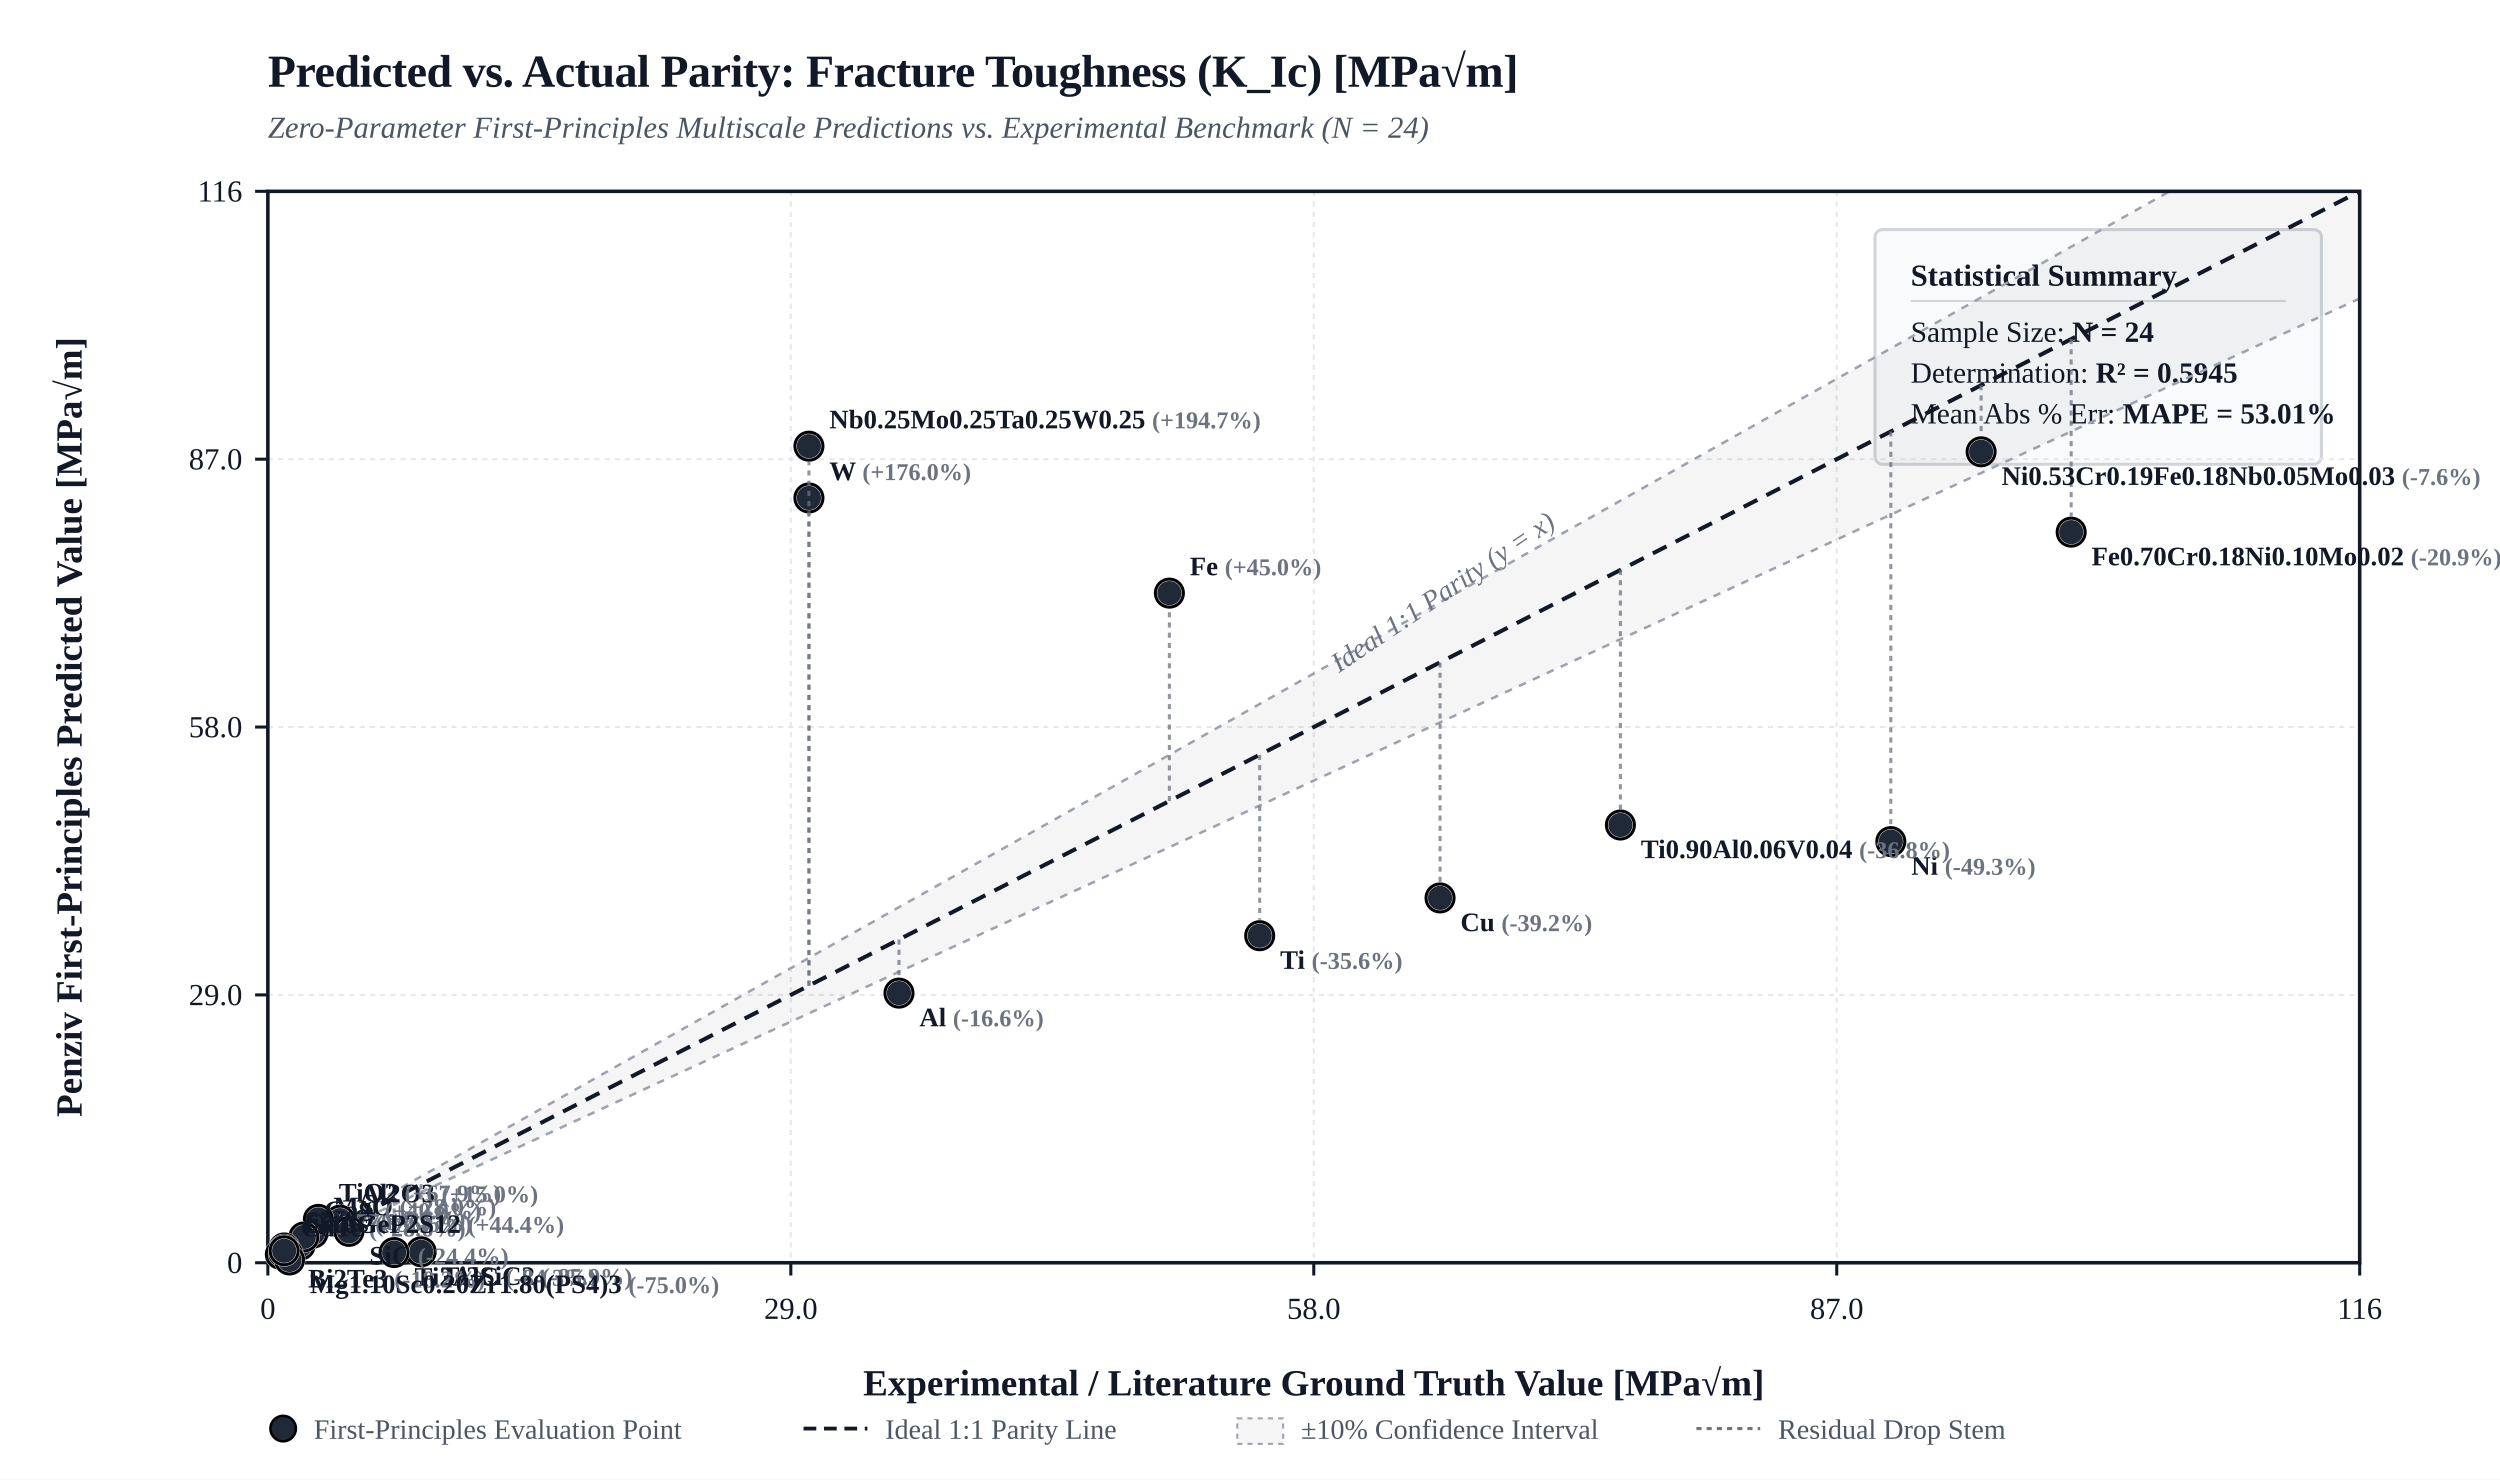
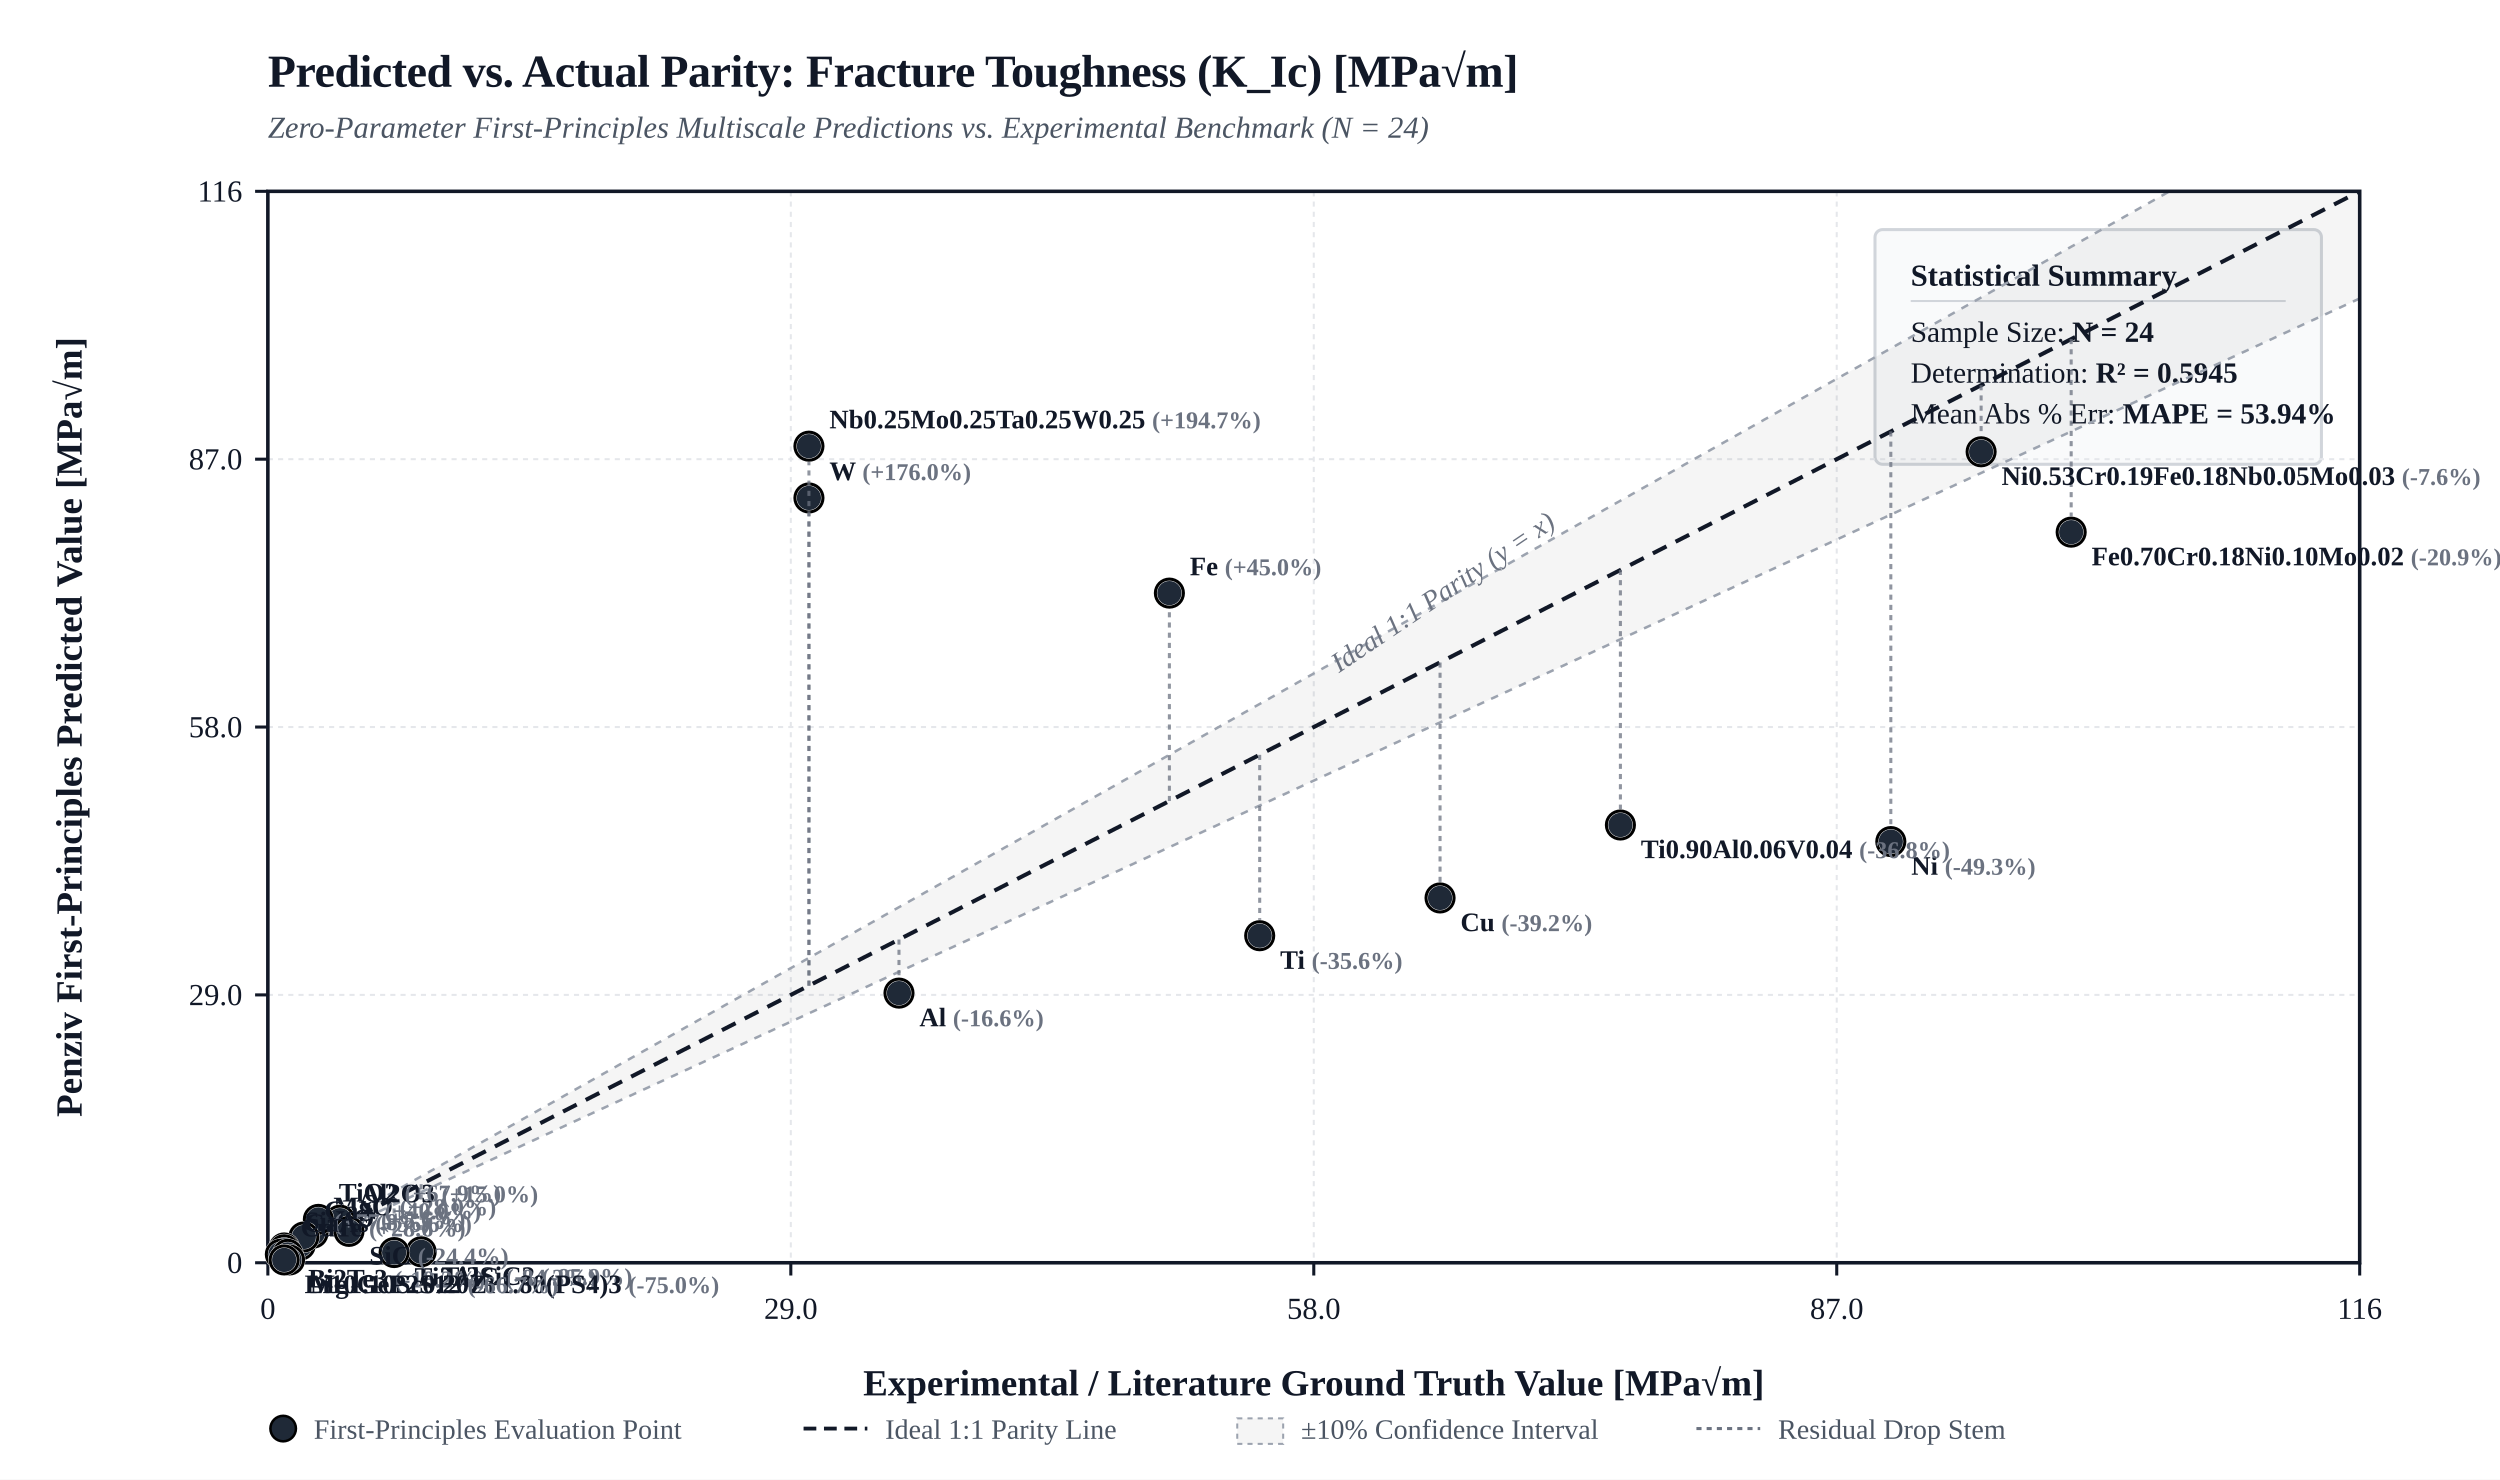
<svg xmlns="http://www.w3.org/2000/svg" viewBox="0 0 980 580" width="100%" height="auto" style="background-color: #FFFFFF; border: 1px solid #E5E7EB; border-radius: 4px; font-family: 'Times New Roman', Times, 'DejaVu Serif', 'TeX Gyre Termes', Georgia, serif;">
  <defs>
    <clipPath id="plotClip">
      <rect x="105" y="75" width="820" height="420" />
    </clipPath>
  </defs>
  <rect x="0" y="0" width="980" height="580" fill="#FFFFFF" />
  <text x="105" y="34" fill="#111827" font-size="18" font-weight="bold" letter-spacing="-0.01em">Predicted vs. Actual Parity: Fracture Toughness (K_Ic) [MPa√m]</text>
  <text x="105" y="54" fill="#4B5563" font-size="12" font-style="italic">Zero-Parameter First-Principles Multiscale Predictions vs. Experimental Benchmark (N = 24)</text>
  <g transform="translate(735, 90)">
    <rect width="175" height="92" rx="3" fill="#F9FAFB" stroke="#D1D5DB" stroke-width="1.2" />
    <text x="14" y="22" fill="#111827" font-size="12" font-weight="bold">Statistical Summary</text>
    <line x1="14" y1="28" x2="161" y2="28" stroke="#D1D5DB" stroke-width="0.8" />
    <text x="14" y="44" fill="#111827" font-size="11.5">Sample Size: <tspan font-weight="bold">N = 24</tspan>
    </text>
    <text x="14" y="60" fill="#111827" font-size="11.5">Determination: <tspan font-weight="bold">R² = 0.5945</tspan>
    </text>
-     <text x="14" y="76" fill="#111827" font-size="11.5">Mean Abs % Err: <tspan font-weight="bold">MAPE = 53.01%</tspan>
+     <text x="14" y="76" fill="#111827" font-size="11.5">Mean Abs % Err: <tspan font-weight="bold">MAPE = 53.94%</tspan>
    </text>
  </g>
  <line x1="105.0" y1="75" x2="105.0" y2="495" stroke="#E5E7EB" stroke-width="0.8" stroke-dasharray="2,2" />
  <line x1="105" y1="495.0" x2="925" y2="495.0" stroke="#E5E7EB" stroke-width="0.8" stroke-dasharray="2,2" />
  <line x1="100" y1="495.0" x2="105" y2="495.0" stroke="#111827" stroke-width="1.2" />
  <text x="95" y="499.0" fill="#111827" font-size="12" font-weight="500" text-anchor="end">0</text>
  <line x1="105.0" y1="495" x2="105.0" y2="500" stroke="#111827" stroke-width="1.2" />
  <text x="105.0" y="517.0" fill="#111827" font-size="12" font-weight="500" text-anchor="middle">0</text>
  <line x1="310.0" y1="75" x2="310.0" y2="495" stroke="#E5E7EB" stroke-width="0.8" stroke-dasharray="2,2" />
  <line x1="105" y1="390.0" x2="925" y2="390.0" stroke="#E5E7EB" stroke-width="0.8" stroke-dasharray="2,2" />
  <line x1="100" y1="390.0" x2="105" y2="390.0" stroke="#111827" stroke-width="1.2" />
  <text x="95" y="394.0" fill="#111827" font-size="12" font-weight="500" text-anchor="end">29.0</text>
  <line x1="310.0" y1="495" x2="310.0" y2="500" stroke="#111827" stroke-width="1.2" />
  <text x="310.0" y="517.0" fill="#111827" font-size="12" font-weight="500" text-anchor="middle">29.0</text>
  <line x1="515.0" y1="75" x2="515.0" y2="495" stroke="#E5E7EB" stroke-width="0.8" stroke-dasharray="2,2" />
  <line x1="105" y1="285.0" x2="925" y2="285.0" stroke="#E5E7EB" stroke-width="0.8" stroke-dasharray="2,2" />
  <line x1="100" y1="285.0" x2="105" y2="285.0" stroke="#111827" stroke-width="1.2" />
  <text x="95" y="289.0" fill="#111827" font-size="12" font-weight="500" text-anchor="end">58.0</text>
  <line x1="515.0" y1="495" x2="515.0" y2="500" stroke="#111827" stroke-width="1.2" />
  <text x="515.0" y="517.0" fill="#111827" font-size="12" font-weight="500" text-anchor="middle">58.0</text>
  <line x1="720.0" y1="75" x2="720.0" y2="495" stroke="#E5E7EB" stroke-width="0.8" stroke-dasharray="2,2" />
  <line x1="105" y1="180.0" x2="925" y2="180.0" stroke="#E5E7EB" stroke-width="0.8" stroke-dasharray="2,2" />
  <line x1="100" y1="180.0" x2="105" y2="180.0" stroke="#111827" stroke-width="1.2" />
  <text x="95" y="184.0" fill="#111827" font-size="12" font-weight="500" text-anchor="end">87.0</text>
  <line x1="720.0" y1="495" x2="720.0" y2="500" stroke="#111827" stroke-width="1.2" />
  <text x="720.0" y="517.0" fill="#111827" font-size="12" font-weight="500" text-anchor="middle">87.0</text>
  <line x1="925.0" y1="75" x2="925.0" y2="495" stroke="#E5E7EB" stroke-width="0.8" stroke-dasharray="2,2" />
  <line x1="105" y1="75.0" x2="925" y2="75.0" stroke="#E5E7EB" stroke-width="0.8" stroke-dasharray="2,2" />
  <line x1="100" y1="75.0" x2="105" y2="75.0" stroke="#111827" stroke-width="1.2" />
  <text x="95" y="79.0" fill="#111827" font-size="12" font-weight="500" text-anchor="end">116</text>
  <line x1="925.0" y1="495" x2="925.0" y2="500" stroke="#111827" stroke-width="1.2" />
  <text x="925.0" y="517.0" fill="#111827" font-size="12" font-weight="500" text-anchor="middle">116</text>
  <polygon points="105.0,495.0 925.0,33.0 925.0,117.0 105.0,495.0" fill="rgba(0, 0, 0, 0.04)" clip-path="url(#plotClip)" />
  <line x1="105.0" y1="495.0" x2="925.0" y2="33.0" stroke="#9CA3AF" stroke-width="1.0" stroke-dasharray="3,3" clip-path="url(#plotClip)" />
  <line x1="105.0" y1="495.0" x2="925.0" y2="117.0" stroke="#9CA3AF" stroke-width="1.0" stroke-dasharray="3,3" clip-path="url(#plotClip)" />
  <line x1="105.0" y1="495.0" x2="925.0" y2="75.0" stroke="#111827" stroke-width="1.6" stroke-dasharray="6,4" clip-path="url(#plotClip)" />
  <text x="535.0" y="273.0" fill="#6B7280" font-size="11" font-style="italic" transform="rotate(-34 515.0 285.0)">Ideal 1:1 Parity (y = x)</text>
  <rect x="105" y="75" width="820" height="420" fill="none" stroke="#111827" stroke-width="1.4" />
  <text x="515.0" y="547.0" fill="#111827" font-size="14.5" font-weight="bold" text-anchor="middle">Experimental / Literature Ground Truth Value [MPa√m]</text>
  <text x="32" y="285.0" fill="#111827" font-size="14.5" font-weight="bold" text-anchor="middle" transform="rotate(-90 32 285.0)">Penziv First-Principles Predicted Value [MPa√m]</text>
  <line x1="564.5" y1="259.7" x2="564.5" y2="352.0" stroke="#6B7280" stroke-width="1.2" stroke-dasharray="2,2" opacity="0.75" clip-path="url(#plotClip)" />
  <circle cx="564.5" cy="352.0" r="5.5" fill="#1F2937" stroke="#FFFFFF" stroke-width="1.5" />
  <circle cx="564.5" cy="352.0" r="5.5" fill="none" stroke="#000000" stroke-width="1.2" />
  <text x="572.5" y="365.0" fill="#111827" font-size="10.5" font-weight="600" text-anchor="start">Cu <tspan fill="#6B7280" font-size="9.5">(-39.2%)</tspan>
  </text>
  <line x1="352.4" y1="368.3" x2="352.4" y2="389.3" stroke="#6B7280" stroke-width="1.2" stroke-dasharray="2,2" opacity="0.75" clip-path="url(#plotClip)" />
  <circle cx="352.4" cy="389.3" r="5.5" fill="#1F2937" stroke="#FFFFFF" stroke-width="1.5" />
  <circle cx="352.4" cy="389.3" r="5.5" fill="none" stroke="#000000" stroke-width="1.2" />
  <text x="360.4" y="402.3" fill="#111827" font-size="10.5" font-weight="600" text-anchor="start">Al <tspan fill="#6B7280" font-size="9.5">(-16.6%)</tspan>
  </text>
  <line x1="741.2" y1="169.1" x2="741.2" y2="329.9" stroke="#6B7280" stroke-width="1.2" stroke-dasharray="2,2" opacity="0.75" clip-path="url(#plotClip)" />
  <circle cx="741.2" cy="329.9" r="5.5" fill="#1F2937" stroke="#FFFFFF" stroke-width="1.5" />
  <circle cx="741.2" cy="329.9" r="5.5" fill="none" stroke="#000000" stroke-width="1.2" />
  <text x="749.2" y="342.9" fill="#111827" font-size="10.5" font-weight="600" text-anchor="start">Ni <tspan fill="#6B7280" font-size="9.5">(-49.3%)</tspan>
  </text>
  <line x1="493.8" y1="295.9" x2="493.8" y2="366.8" stroke="#6B7280" stroke-width="1.2" stroke-dasharray="2,2" opacity="0.75" clip-path="url(#plotClip)" />
  <circle cx="493.8" cy="366.8" r="5.5" fill="#1F2937" stroke="#FFFFFF" stroke-width="1.5" />
  <circle cx="493.8" cy="366.8" r="5.5" fill="none" stroke="#000000" stroke-width="1.2" />
  <text x="501.8" y="379.8" fill="#111827" font-size="10.5" font-weight="600" text-anchor="start">Ti <tspan fill="#6B7280" font-size="9.5">(-35.6%)</tspan>
  </text>
  <line x1="317.1" y1="386.4" x2="317.1" y2="195.2" stroke="#6B7280" stroke-width="1.2" stroke-dasharray="2,2" opacity="0.75" clip-path="url(#plotClip)" />
  <circle cx="317.1" cy="195.2" r="5.5" fill="#1F2937" stroke="#FFFFFF" stroke-width="1.5" />
  <circle cx="317.1" cy="195.2" r="5.5" fill="none" stroke="#000000" stroke-width="1.2" />
  <text x="325.1" y="188.2" fill="#111827" font-size="10.5" font-weight="600" text-anchor="start">W <tspan fill="#6B7280" font-size="9.5">(+176.0%)</tspan>
  </text>
  <line x1="458.4" y1="314.0" x2="458.4" y2="232.5" stroke="#6B7280" stroke-width="1.2" stroke-dasharray="2,2" opacity="0.75" clip-path="url(#plotClip)" />
  <circle cx="458.4" cy="232.5" r="5.5" fill="#1F2937" stroke="#FFFFFF" stroke-width="1.5" />
  <circle cx="458.4" cy="232.5" r="5.5" fill="none" stroke="#000000" stroke-width="1.2" />
  <text x="466.4" y="225.5" fill="#111827" font-size="10.5" font-weight="600" text-anchor="start">Fe <tspan fill="#6B7280" font-size="9.5">(+45.0%)</tspan>
  </text>
  <line x1="811.9" y1="132.9" x2="811.9" y2="208.6" stroke="#6B7280" stroke-width="1.2" stroke-dasharray="2,2" opacity="0.75" clip-path="url(#plotClip)" />
  <circle cx="811.9" cy="208.6" r="5.5" fill="#1F2937" stroke="#FFFFFF" stroke-width="1.5" />
  <circle cx="811.9" cy="208.6" r="5.5" fill="none" stroke="#000000" stroke-width="1.2" />
  <text x="819.9" y="221.6" fill="#111827" font-size="10.5" font-weight="600" text-anchor="start">Fe0.70Cr0.18Ni0.10Mo0.02 <tspan fill="#6B7280" font-size="9.5">(-20.9%)</tspan>
  </text>
  <line x1="776.6" y1="151.0" x2="776.6" y2="177.1" stroke="#6B7280" stroke-width="1.2" stroke-dasharray="2,2" opacity="0.75" clip-path="url(#plotClip)" />
  <circle cx="776.6" cy="177.1" r="5.5" fill="#1F2937" stroke="#FFFFFF" stroke-width="1.5" />
  <circle cx="776.6" cy="177.1" r="5.5" fill="none" stroke="#000000" stroke-width="1.2" />
  <text x="784.6" y="190.1" fill="#111827" font-size="10.5" font-weight="600" text-anchor="start">Ni0.53Cr0.19Fe0.18Nb0.05Mo0.03 <tspan fill="#6B7280" font-size="9.5">(-7.6%)</tspan>
  </text>
  <line x1="635.2" y1="223.4" x2="635.2" y2="323.4" stroke="#6B7280" stroke-width="1.2" stroke-dasharray="2,2" opacity="0.75" clip-path="url(#plotClip)" />
  <circle cx="635.2" cy="323.4" r="5.5" fill="#1F2937" stroke="#FFFFFF" stroke-width="1.5" />
  <circle cx="635.2" cy="323.4" r="5.5" fill="none" stroke="#000000" stroke-width="1.2" />
  <text x="643.2" y="336.4" fill="#111827" font-size="10.5" font-weight="600" text-anchor="start">Ti0.90Al0.06V0.04 <tspan fill="#6B7280" font-size="9.5">(-36.8%)</tspan>
  </text>
  <line x1="317.1" y1="386.4" x2="317.1" y2="174.9" stroke="#6B7280" stroke-width="1.2" stroke-dasharray="2,2" opacity="0.75" clip-path="url(#plotClip)" />
  <circle cx="317.1" cy="174.9" r="5.5" fill="#1F2937" stroke="#FFFFFF" stroke-width="1.5" />
  <circle cx="317.1" cy="174.9" r="5.5" fill="none" stroke="#000000" stroke-width="1.2" />
  <text x="325.1" y="167.9" fill="#111827" font-size="10.5" font-weight="600" text-anchor="start">Nb0.25Mo0.25Ta0.25W0.25 <tspan fill="#6B7280" font-size="9.5">(+194.7%)</tspan>
  </text>
  <line x1="165.1" y1="464.2" x2="165.1" y2="490.7" stroke="#6B7280" stroke-width="1.2" stroke-dasharray="2,2" opacity="0.75" clip-path="url(#plotClip)" />
  <circle cx="165.1" cy="490.7" r="5.5" fill="#1F2937" stroke="#FFFFFF" stroke-width="1.5" />
  <circle cx="165.1" cy="490.7" r="5.5" fill="none" stroke="#000000" stroke-width="1.2" />
  <text x="173.1" y="503.7" fill="#111827" font-size="10.5" font-weight="600" text-anchor="start">Ti3SiC2 <tspan fill="#6B7280" font-size="9.5">(-85.9%)</tspan>
  </text>
  <line x1="154.5" y1="469.7" x2="154.5" y2="491.0" stroke="#6B7280" stroke-width="1.2" stroke-dasharray="2,2" opacity="0.75" clip-path="url(#plotClip)" />
  <circle cx="154.5" cy="491.0" r="5.5" fill="#1F2937" stroke="#FFFFFF" stroke-width="1.5" />
  <circle cx="154.5" cy="491.0" r="5.5" fill="none" stroke="#000000" stroke-width="1.2" />
  <text x="162.5" y="504.0" fill="#111827" font-size="10.5" font-weight="600" text-anchor="start">Ti2AlC <tspan fill="#6B7280" font-size="9.5">(-84.3%)</tspan>
  </text>
  <line x1="117.7" y1="488.5" x2="117.7" y2="488.1" stroke="#6B7280" stroke-width="1.2" stroke-dasharray="2,2" opacity="0.75" clip-path="url(#plotClip)" />
  <circle cx="117.7" cy="488.1" r="5.5" fill="#1F2937" stroke="#FFFFFF" stroke-width="1.5" />
  <circle cx="117.7" cy="488.1" r="5.5" fill="none" stroke="#000000" stroke-width="1.2" />
  <text x="125.7" y="481.1" fill="#111827" font-size="10.5" font-weight="600" text-anchor="start">CaO <tspan fill="#6B7280" font-size="9.5">(+5.6%)</tspan>
  </text>
  <line x1="122.7" y1="485.9" x2="122.7" y2="483.4" stroke="#6B7280" stroke-width="1.2" stroke-dasharray="2,2" opacity="0.75" clip-path="url(#plotClip)" />
  <circle cx="122.7" cy="483.4" r="5.5" fill="#1F2937" stroke="#FFFFFF" stroke-width="1.5" />
  <circle cx="122.7" cy="483.4" r="5.5" fill="none" stroke="#000000" stroke-width="1.2" />
  <text x="130.7" y="476.4" fill="#111827" font-size="10.5" font-weight="600" text-anchor="start">MgO <tspan fill="#6B7280" font-size="9.5">(+28.0%)</tspan>
  </text>
  <line x1="133.3" y1="480.5" x2="133.3" y2="478.3" stroke="#6B7280" stroke-width="1.2" stroke-dasharray="2,2" opacity="0.75" clip-path="url(#plotClip)" />
  <circle cx="133.3" cy="478.3" r="5.5" fill="#1F2937" stroke="#FFFFFF" stroke-width="1.5" />
  <circle cx="133.3" cy="478.3" r="5.5" fill="none" stroke="#000000" stroke-width="1.2" />
  <text x="141.3" y="471.3" fill="#111827" font-size="10.5" font-weight="600" text-anchor="start">Al2O3 <tspan fill="#6B7280" font-size="9.5">(+15.0%)</tspan>
  </text>
  <line x1="124.8" y1="484.9" x2="124.8" y2="478.0" stroke="#6B7280" stroke-width="1.2" stroke-dasharray="2,2" opacity="0.75" clip-path="url(#plotClip)" />
  <circle cx="124.8" cy="478.0" r="5.5" fill="#1F2937" stroke="#FFFFFF" stroke-width="1.5" />
  <circle cx="124.8" cy="478.0" r="5.5" fill="none" stroke="#000000" stroke-width="1.2" />
  <text x="132.8" y="471.0" fill="#111827" font-size="10.5" font-weight="600" text-anchor="start">TiO2 <tspan fill="#6B7280" font-size="9.5">(+67.9%)</tspan>
  </text>
  <line x1="136.8" y1="478.7" x2="136.8" y2="482.7" stroke="#6B7280" stroke-width="1.2" stroke-dasharray="2,2" opacity="0.75" clip-path="url(#plotClip)" />
  <circle cx="136.8" cy="482.7" r="5.5" fill="#1F2937" stroke="#FFFFFF" stroke-width="1.5" />
  <circle cx="136.8" cy="482.7" r="5.5" fill="none" stroke="#000000" stroke-width="1.2" />
  <text x="144.8" y="495.7" fill="#111827" font-size="10.5" font-weight="600" text-anchor="start">SiC <tspan fill="#6B7280" font-size="9.5">(-24.4%)</tspan>
  </text>
  <line x1="119.1" y1="487.8" x2="119.1" y2="484.9" stroke="#6B7280" stroke-width="1.2" stroke-dasharray="2,2" opacity="0.75" clip-path="url(#plotClip)" />
  <circle cx="119.1" cy="484.9" r="5.5" fill="#1F2937" stroke="#FFFFFF" stroke-width="1.5" />
  <circle cx="119.1" cy="484.9" r="5.5" fill="none" stroke="#000000" stroke-width="1.2" />
  <text x="127.1" y="477.9" fill="#111827" font-size="10.5" font-weight="600" text-anchor="start">GaN <tspan fill="#6B7280" font-size="9.5">(+40.0%)</tspan>
  </text>
  <line x1="111.4" y1="491.7" x2="111.4" y2="489.2" stroke="#6B7280" stroke-width="1.2" stroke-dasharray="2,2" opacity="0.75" clip-path="url(#plotClip)" />
  <circle cx="111.4" cy="489.2" r="5.5" fill="#1F2937" stroke="#FFFFFF" stroke-width="1.5" />
  <circle cx="111.4" cy="489.2" r="5.5" fill="none" stroke="#000000" stroke-width="1.2" />
  <text x="119.4" y="482.2" fill="#111827" font-size="10.5" font-weight="600" text-anchor="start">Si <tspan fill="#6B7280" font-size="9.5">(+77.8%)</tspan>
  </text>
  <line x1="111.4" y1="491.7" x2="111.4" y2="489.9" stroke="#6B7280" stroke-width="1.2" stroke-dasharray="2,2" opacity="0.75" clip-path="url(#plotClip)" />
  <circle cx="111.4" cy="489.9" r="5.5" fill="#1F2937" stroke="#FFFFFF" stroke-width="1.5" />
  <circle cx="111.4" cy="489.9" r="5.5" fill="none" stroke="#000000" stroke-width="1.2" />
  <text x="119.4" y="482.9" fill="#111827" font-size="10.5" font-weight="600" text-anchor="start">GaAs <tspan fill="#6B7280" font-size="9.5">(+55.6%)</tspan>
  </text>
  <line x1="109.9" y1="492.5" x2="109.9" y2="491.7" stroke="#6B7280" stroke-width="1.2" stroke-dasharray="2,2" opacity="0.75" clip-path="url(#plotClip)" />
  <circle cx="109.9" cy="491.7" r="5.5" fill="#1F2937" stroke="#FFFFFF" stroke-width="1.5" />
  <circle cx="109.9" cy="491.7" r="5.5" fill="none" stroke="#000000" stroke-width="1.2" />
  <text x="117.9" y="484.7" fill="#111827" font-size="10.5" font-weight="600" text-anchor="start">CdTe <tspan fill="#6B7280" font-size="9.5">(+28.6%)</tspan>
  </text>
  <line x1="112.8" y1="491.0" x2="112.8" y2="491.7" stroke="#6B7280" stroke-width="1.2" stroke-dasharray="2,2" opacity="0.75" clip-path="url(#plotClip)" />
  <circle cx="112.8" cy="491.7" r="5.5" fill="#1F2937" stroke="#FFFFFF" stroke-width="1.5" />
  <circle cx="112.8" cy="491.7" r="5.5" fill="none" stroke="#000000" stroke-width="1.2" />
  <text x="120.8" y="504.7" fill="#111827" font-size="10.5" font-weight="600" text-anchor="start">Bi2Te3 <tspan fill="#6B7280" font-size="9.5">(-18.2%)</tspan>
  </text>
  <line x1="113.5" y1="490.7" x2="113.5" y2="493.9" stroke="#6B7280" stroke-width="1.2" stroke-dasharray="2,2" opacity="0.75" clip-path="url(#plotClip)" />
  <circle cx="113.5" cy="493.9" r="5.5" fill="#1F2937" stroke="#FFFFFF" stroke-width="1.5" />
  <circle cx="113.5" cy="493.9" r="5.5" fill="none" stroke="#000000" stroke-width="1.2" />
  <text x="121.5" y="506.9" fill="#111827" font-size="10.5" font-weight="600" text-anchor="start">Mg1.10Sc0.20Zr1.80(PS4)3 <tspan fill="#6B7280" font-size="9.5">(-75.0%)</tspan>
  </text>
-   <line x1="111.4" y1="491.7" x2="111.4" y2="490.3" stroke="#6B7280" stroke-width="1.2" stroke-dasharray="2,2" opacity="0.75" clip-path="url(#plotClip)" />
-   <circle cx="111.4" cy="490.3" r="5.5" fill="#1F2937" stroke="#FFFFFF" stroke-width="1.5" />
-   <circle cx="111.4" cy="490.3" r="5.5" fill="none" stroke="#000000" stroke-width="1.2" />
-   <text x="119.4" y="483.3" fill="#111827" font-size="10.5" font-weight="600" text-anchor="start">Li10GeP2S12 <tspan fill="#6B7280" font-size="9.5">(+44.4%)</tspan>
+   <line x1="111.4" y1="491.7" x2="111.4" y2="493.9" stroke="#6B7280" stroke-width="1.2" stroke-dasharray="2,2" opacity="0.75" clip-path="url(#plotClip)" />
+   <circle cx="111.4" cy="493.9" r="5.5" fill="#1F2937" stroke="#FFFFFF" stroke-width="1.5" />
+   <circle cx="111.4" cy="493.9" r="5.5" fill="none" stroke="#000000" stroke-width="1.2" />
+   <text x="119.4" y="506.9" fill="#111827" font-size="10.5" font-weight="600" text-anchor="start">Li10GeP2S12 <tspan fill="#6B7280" font-size="9.5">(-66.7%)</tspan>
  </text>
  <g transform="translate(105, 564)" font-size="11" fill="#4B5563">
    <circle cx="6" cy="-4" r="5" fill="#1F2937" stroke="#000000" stroke-width="1.0" />
    <text x="18" y="0">First-Principles Evaluation Point</text>
    <line x1="210" y1="-4" x2="235" y2="-4" stroke="#111827" stroke-dasharray="5,3" stroke-width="1.5" />
    <text x="242" y="0">Ideal 1:1 Parity Line</text>
    <rect x="380" y="-8" width="18" height="10" fill="rgba(0, 0, 0, 0.04)" stroke="#9CA3AF" stroke-dasharray="2,2" stroke-width="0.8" />
    <text x="405" y="0">±10% Confidence Interval</text>
    <line x1="560" y1="-4" x2="585" y2="-4" stroke="#6B7280" stroke-dasharray="2,2" stroke-width="1.2" />
    <text x="592" y="0">Residual Drop Stem</text>
  </g>
</svg>
